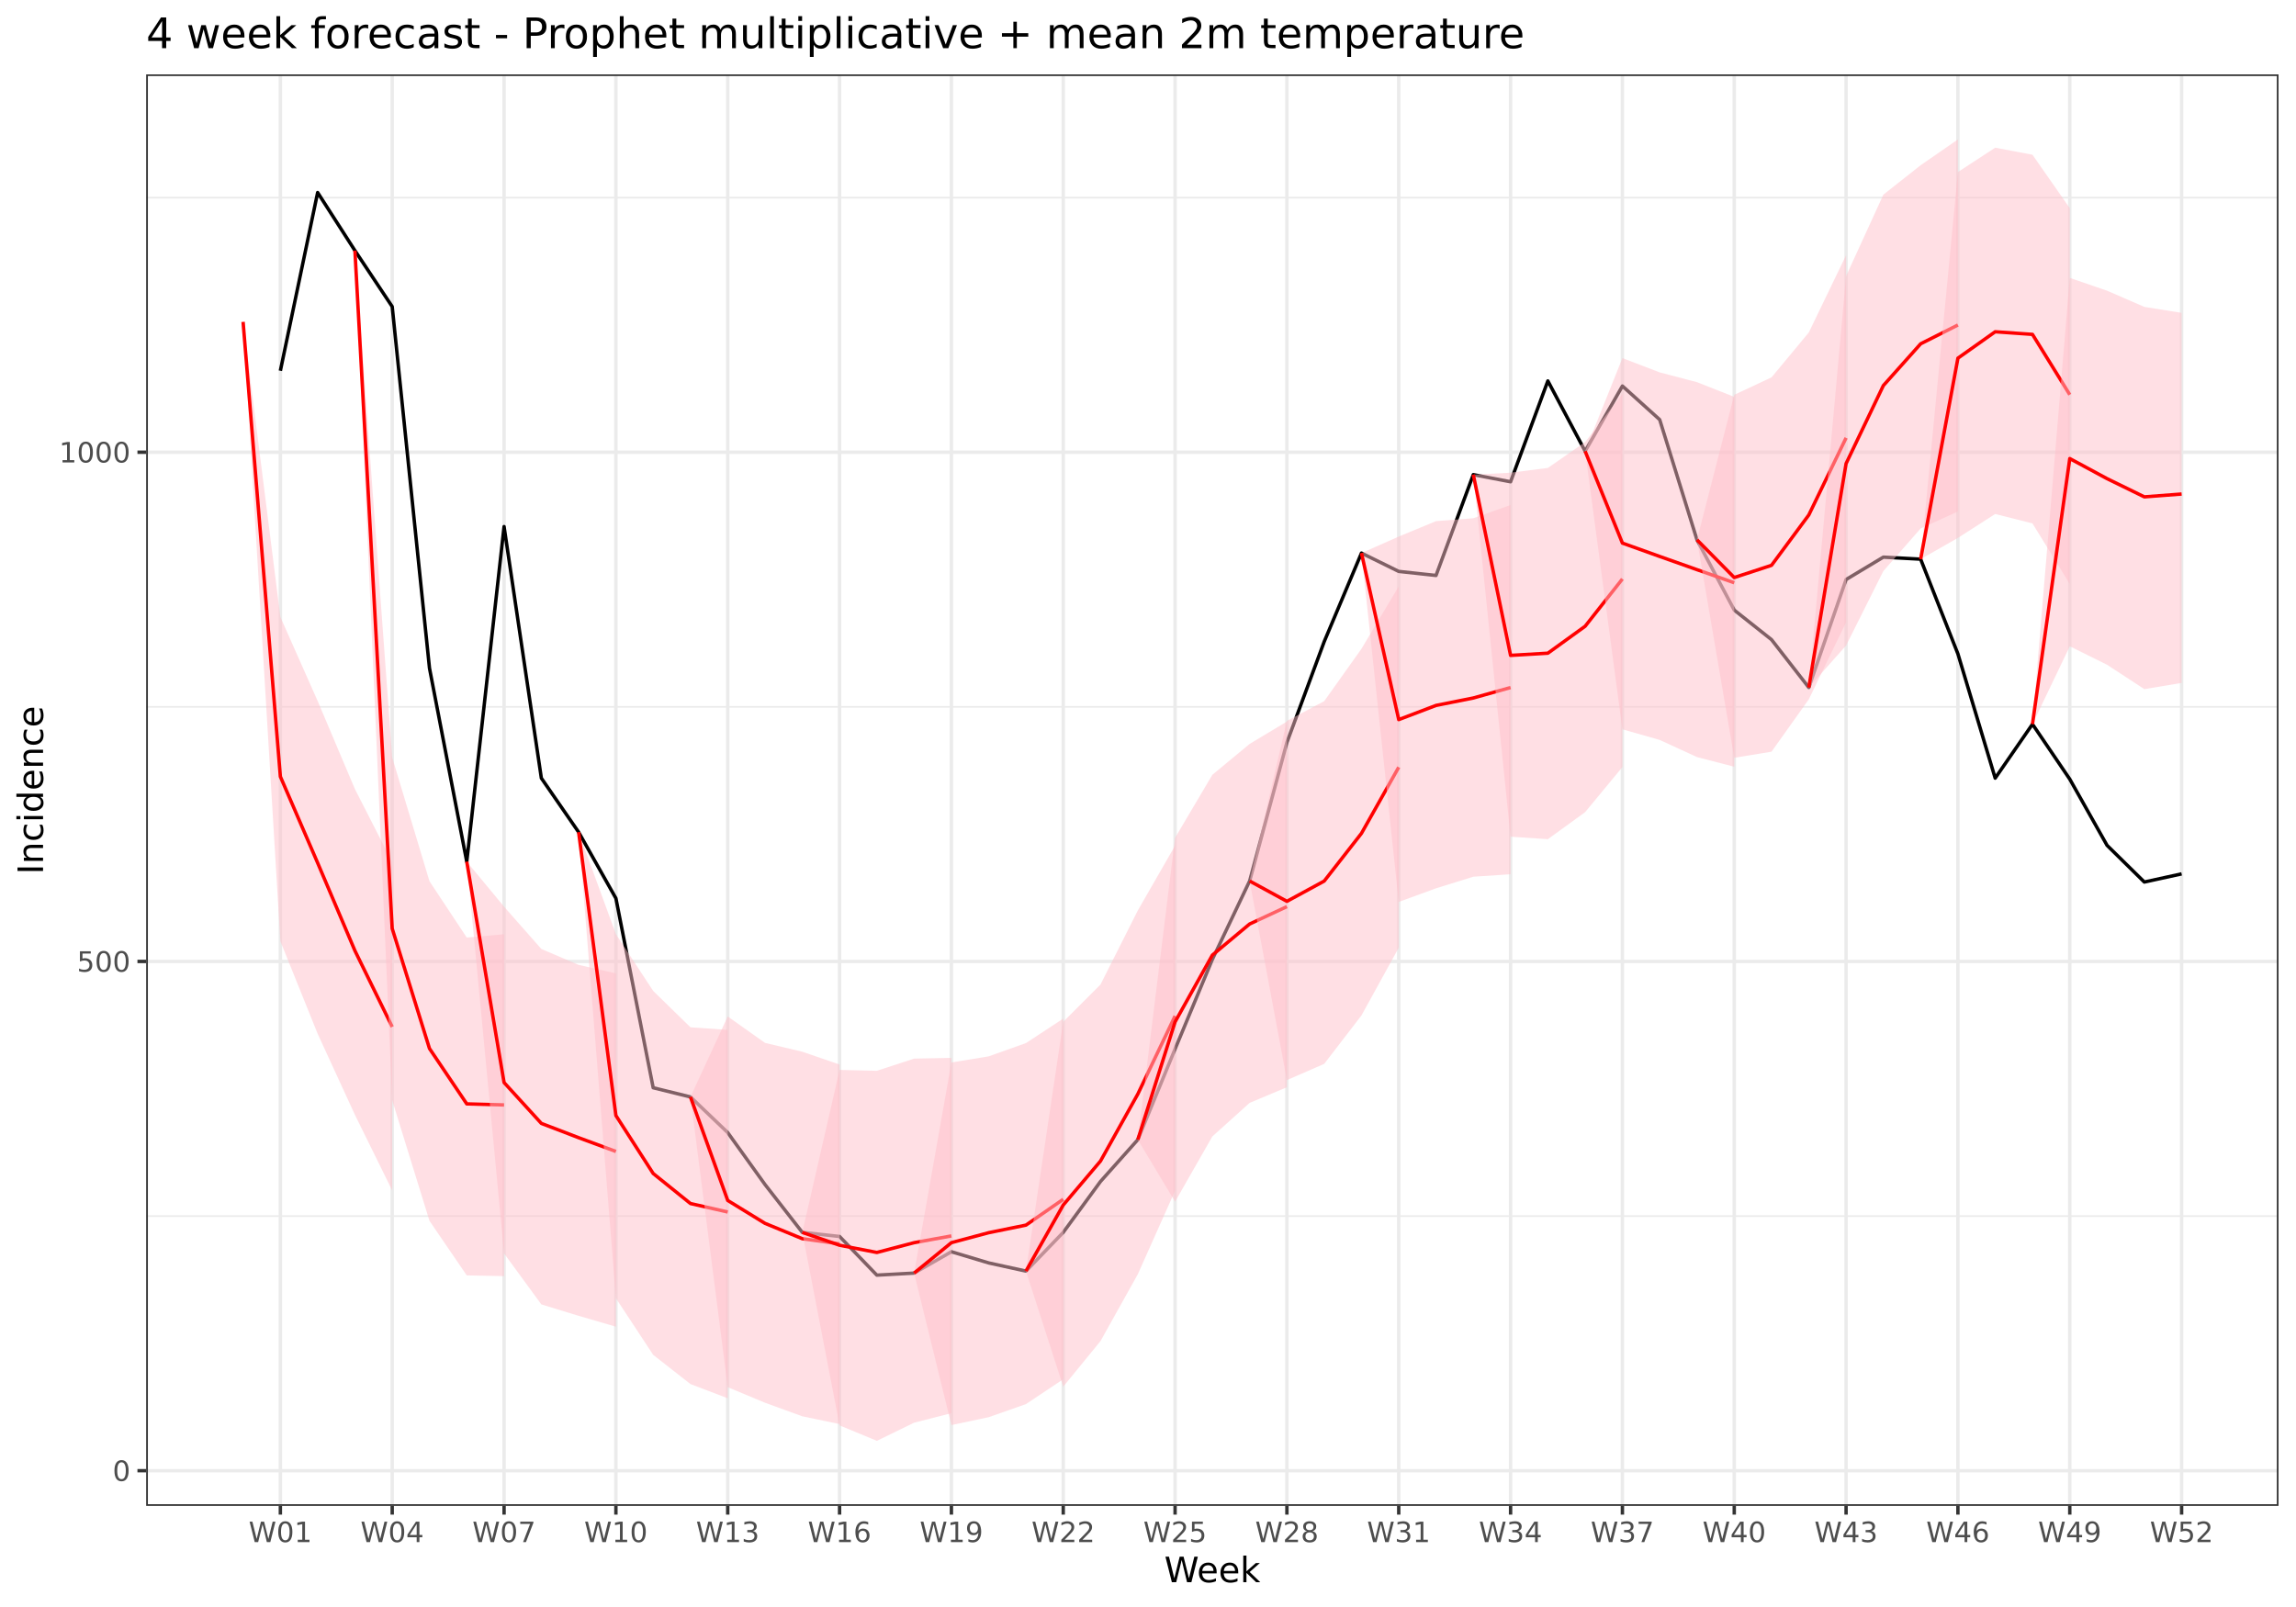
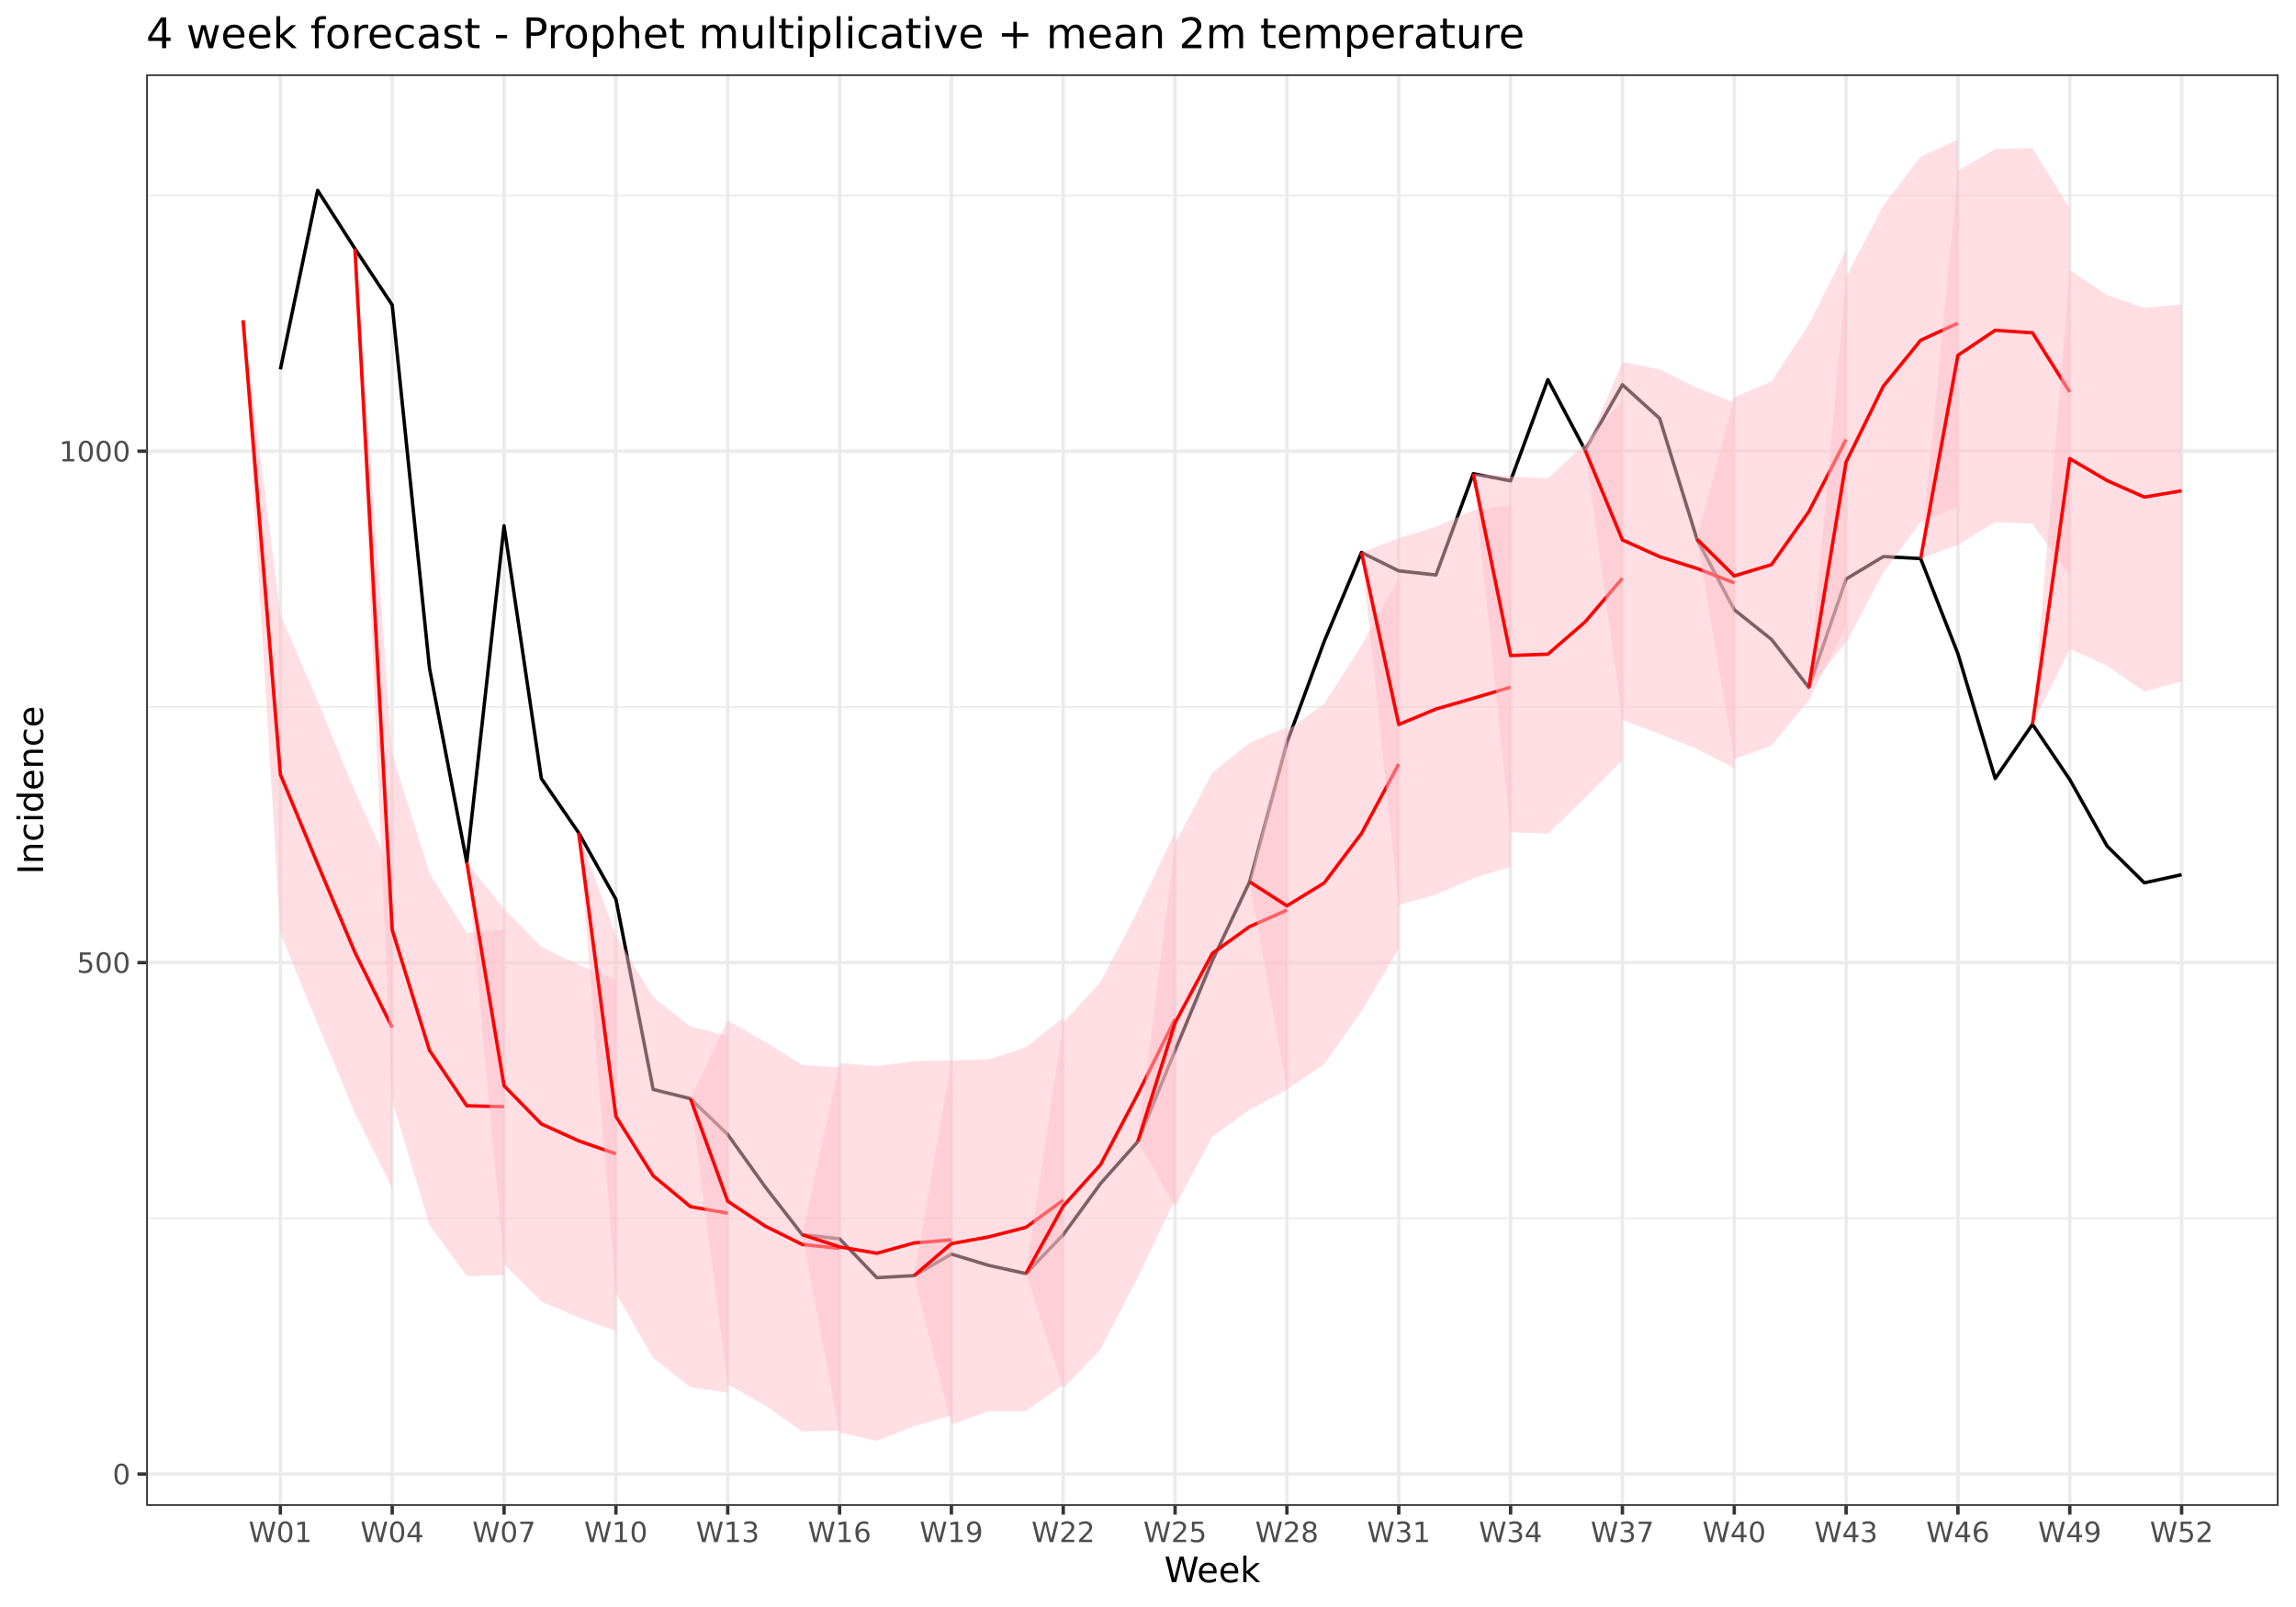
<svg xmlns="http://www.w3.org/2000/svg" class="svglite" width="720.00pt" height="504.00pt" viewBox="0 0 720.00 504.00">
  <defs>
    <style type="text/css">
    .svglite line, .svglite polyline, .svglite polygon, .svglite path, .svglite rect, .svglite circle {
      fill: none;
      stroke: #000000;
      stroke-linecap: round;
      stroke-linejoin: round;
      stroke-miterlimit: 10.00;
    }
    .svglite text {
      white-space: pre;
    }
  </style>
  </defs>
  <rect width="100%" height="100%" style="stroke: none; fill: #FFFFFF;" />
  <defs>
    <clipPath id="cpMC4wMHw3MjAuMDB8MC4wMHw1MDQuMDA=">
      <rect x="0.00" y="0.00" width="720.00" height="504.00" />
    </clipPath>
  </defs>
  <g clip-path="url(#cpMC4wMHw3MjAuMDB8MC4wMHw1MDQuMDA=)">
    <rect x="0.00" y="-0" width="720.00" height="504.00" style="stroke-width: 1.07; stroke: #FFFFFF; fill: #FFFFFF;" />
  </g>
  <defs>
    <clipPath id="cpNDUuODR8NzE0LjUyfDIzLjMyfDQ3Mi4yOQ==">
      <rect x="45.84" y="23.32" width="668.68" height="448.97" />
    </clipPath>
  </defs>
  <g clip-path="url(#cpNDUuODR8NzE0LjUyfDIzLjMyfDQ3Mi4yOQ==)">
    <rect x="45.84" y="23.32" width="668.68" height="448.97" style="stroke-width: 1.07; stroke: none; fill: #FFFFFF;" />
-     <polyline points="45.84,381.40 714.52,381.40 " style="stroke-width: 0.53; stroke: #EBEBEB; stroke-linecap: butt;" />
-     <polyline points="45.84,221.69 714.52,221.69 " style="stroke-width: 0.53; stroke: #EBEBEB; stroke-linecap: butt;" />
-     <polyline points="45.84,61.98 714.52,61.98 " style="stroke-width: 0.53; stroke: #EBEBEB; stroke-linecap: butt;" />
-     <polyline points="45.84,461.25 714.52,461.25 " style="stroke-width: 1.07; stroke: #EBEBEB; stroke-linecap: butt;" />
-     <polyline points="45.84,301.54 714.52,301.54 " style="stroke-width: 1.07; stroke: #EBEBEB; stroke-linecap: butt;" />
-     <polyline points="45.84,141.83 714.52,141.83 " style="stroke-width: 1.07; stroke: #EBEBEB; stroke-linecap: butt;" />
+     <polyline points="45.84,382.11 714.52,382.11 " style="stroke-width: 0.53; stroke: #EBEBEB; stroke-linecap: butt;" />
+     <polyline points="45.84,221.71 714.52,221.71 " style="stroke-width: 0.53; stroke: #EBEBEB; stroke-linecap: butt;" />
+     <polyline points="45.84,61.31 714.52,61.31 " style="stroke-width: 0.53; stroke: #EBEBEB; stroke-linecap: butt;" />
+     <polyline points="45.84,462.30 714.52,462.30 " style="stroke-width: 1.07; stroke: #EBEBEB; stroke-linecap: butt;" />
+     <polyline points="45.84,301.91 714.52,301.91 " style="stroke-width: 1.07; stroke: #EBEBEB; stroke-linecap: butt;" />
+     <polyline points="45.84,141.51 714.52,141.51 " style="stroke-width: 1.07; stroke: #EBEBEB; stroke-linecap: butt;" />
    <polyline points="87.92,472.29 87.92,23.32 " style="stroke-width: 1.07; stroke: #EBEBEB; stroke-linecap: butt;" />
    <polyline points="122.99,472.29 122.99,23.32 " style="stroke-width: 1.07; stroke: #EBEBEB; stroke-linecap: butt;" />
    <polyline points="158.07,472.29 158.07,23.32 " style="stroke-width: 1.07; stroke: #EBEBEB; stroke-linecap: butt;" />
    <polyline points="193.14,472.29 193.14,23.32 " style="stroke-width: 1.07; stroke: #EBEBEB; stroke-linecap: butt;" />
    <polyline points="228.21,472.29 228.21,23.32 " style="stroke-width: 1.07; stroke: #EBEBEB; stroke-linecap: butt;" />
    <polyline points="263.28,472.29 263.28,23.32 " style="stroke-width: 1.07; stroke: #EBEBEB; stroke-linecap: butt;" />
    <polyline points="298.35,472.29 298.35,23.32 " style="stroke-width: 1.07; stroke: #EBEBEB; stroke-linecap: butt;" />
    <polyline points="333.42,472.29 333.42,23.32 " style="stroke-width: 1.07; stroke: #EBEBEB; stroke-linecap: butt;" />
    <polyline points="368.49,472.29 368.49,23.32 " style="stroke-width: 1.07; stroke: #EBEBEB; stroke-linecap: butt;" />
    <polyline points="403.56,472.29 403.56,23.32 " style="stroke-width: 1.07; stroke: #EBEBEB; stroke-linecap: butt;" />
    <polyline points="438.63,472.29 438.63,23.32 " style="stroke-width: 1.07; stroke: #EBEBEB; stroke-linecap: butt;" />
    <polyline points="473.70,472.29 473.70,23.32 " style="stroke-width: 1.07; stroke: #EBEBEB; stroke-linecap: butt;" />
    <polyline points="508.77,472.29 508.77,23.32 " style="stroke-width: 1.07; stroke: #EBEBEB; stroke-linecap: butt;" />
    <polyline points="543.84,472.29 543.84,23.32 " style="stroke-width: 1.07; stroke: #EBEBEB; stroke-linecap: butt;" />
    <polyline points="578.91,472.29 578.91,23.32 " style="stroke-width: 1.07; stroke: #EBEBEB; stroke-linecap: butt;" />
    <polyline points="613.98,472.29 613.98,23.32 " style="stroke-width: 1.07; stroke: #EBEBEB; stroke-linecap: butt;" />
    <polyline points="649.06,472.29 649.06,23.32 " style="stroke-width: 1.07; stroke: #EBEBEB; stroke-linecap: butt;" />
    <polyline points="684.13,472.29 684.13,23.32 " style="stroke-width: 1.07; stroke: #EBEBEB; stroke-linecap: butt;" />
-     <polyline points="87.92,116.28 99.61,60.38 111.30,78.59 122.99,96.16 134.68,209.55 146.37,270.24 158.07,165.15 169.76,244.05 181.45,260.98 193.14,281.74 204.83,341.15 216.52,344.03 228.21,355.21 239.90,371.50 251.59,386.51 263.28,387.79 274.97,399.92 286.66,399.28 298.35,392.58 310.04,396.09 321.73,398.65 333.42,386.51 345.11,370.54 356.80,357.44 368.49,329.01 380.18,300.90 391.87,276.31 403.56,232.87 415.25,201.25 426.94,173.46 438.63,179.21 450.32,180.48 462.01,148.86 473.70,151.10 485.39,119.47 497.08,141.51 508.77,121.07 520.46,131.61 532.15,169.30 543.84,191.34 555.53,200.61 567.22,215.62 578.91,181.76 590.60,174.73 602.29,175.37 613.98,205.08 625.67,244.05 637.36,227.12 649.06,244.37 660.75,265.13 672.44,276.63 684.13,274.07 " style="stroke-width: 1.07; stroke-linecap: butt;" />
-     <polygon points="76.23,100.95 87.92,193.50 99.61,219.85 111.30,247.48 122.99,270.38 122.99,373.36 111.30,349.64 99.61,324.21 87.92,295.18 76.23,100.95 " style="stroke-width: 0.00; stroke: none; stroke-linecap: butt; fill: #FFC0CB; fill-opacity: 0.50;" />
-     <polyline points="76.23,100.95 87.92,193.50 99.61,219.85 111.30,247.48 122.99,270.38 " style="stroke-width: 1.07; stroke: none; stroke-linecap: butt;" />
-     <polyline points="122.99,373.36 111.30,349.64 99.61,324.21 87.92,295.18 76.23,100.95 " style="stroke-width: 1.07; stroke: none; stroke-linecap: butt;" />
-     <polyline points="76.23,100.95 87.92,243.56 99.61,270.63 111.30,298.17 122.99,322.05 " style="stroke-width: 1.07; stroke: #FF0000; stroke-linecap: butt;" />
-     <polygon points="111.30,78.59 122.99,237.55 134.68,276.38 146.37,294.04 158.07,293.00 158.07,400.23 146.37,400.00 134.68,382.89 122.99,345.08 111.30,78.59 " style="stroke-width: 0.00; stroke: none; stroke-linecap: butt; fill: #FFC0CB; fill-opacity: 0.50;" />
-     <polyline points="111.30,78.59 122.99,237.55 134.68,276.38 146.37,294.04 158.07,293.00 " style="stroke-width: 1.07; stroke: none; stroke-linecap: butt;" />
-     <polyline points="158.07,400.23 146.37,400.00 134.68,382.89 122.99,345.08 111.30,78.59 " style="stroke-width: 1.07; stroke: none; stroke-linecap: butt;" />
-     <polyline points="111.30,78.59 122.99,291.22 134.68,328.85 146.37,346.21 158.07,346.54 " style="stroke-width: 1.07; stroke: #FF0000; stroke-linecap: butt;" />
-     <polygon points="146.37,270.24 158.07,284.36 169.76,297.63 181.45,302.61 193.14,305.28 193.14,416.09 181.45,412.68 169.76,409.10 158.07,393.12 146.37,270.24 " style="stroke-width: 0.00; stroke: none; stroke-linecap: butt; fill: #FFC0CB; fill-opacity: 0.50;" />
-     <polyline points="146.37,270.24 158.07,284.36 169.76,297.63 181.45,302.61 193.14,305.28 " style="stroke-width: 1.07; stroke: none; stroke-linecap: butt;" />
-     <polyline points="193.14,416.09 181.45,412.68 169.76,409.10 158.07,393.12 146.37,270.24 " style="stroke-width: 1.07; stroke: none; stroke-linecap: butt;" />
-     <polyline points="146.37,270.24 158.07,339.52 169.76,352.33 181.45,356.81 193.14,361.13 " style="stroke-width: 1.07; stroke: #FF0000; stroke-linecap: butt;" />
-     <polygon points="181.45,260.98 193.14,292.97 204.83,310.78 216.52,322.19 228.21,323.00 228.21,438.54 216.52,434.08 204.83,424.92 193.14,407.16 181.45,260.98 " style="stroke-width: 0.00; stroke: none; stroke-linecap: butt; fill: #FFC0CB; fill-opacity: 0.50;" />
-     <polyline points="181.45,260.98 193.14,292.97 204.83,310.78 216.52,322.19 228.21,323.00 " style="stroke-width: 1.07; stroke: none; stroke-linecap: butt;" />
-     <polyline points="228.21,438.54 216.52,434.08 204.83,424.92 193.14,407.16 181.45,260.98 " style="stroke-width: 1.07; stroke: none; stroke-linecap: butt;" />
-     <polyline points="181.45,260.98 193.14,349.86 204.83,368.04 216.52,377.46 228.21,380.12 " style="stroke-width: 1.07; stroke: #FF0000; stroke-linecap: butt;" />
-     <polygon points="216.52,344.03 228.21,318.79 239.90,327.08 251.59,329.85 263.28,333.87 263.28,446.63 251.59,444.19 239.90,439.94 228.21,435.06 216.52,344.03 " style="stroke-width: 0.00; stroke: none; stroke-linecap: butt; fill: #FFC0CB; fill-opacity: 0.50;" />
-     <polyline points="216.52,344.03 228.21,318.79 239.90,327.08 251.59,329.85 263.28,333.87 " style="stroke-width: 1.07; stroke: none; stroke-linecap: butt;" />
-     <polyline points="263.28,446.63 251.59,444.19 239.90,439.94 228.21,435.06 216.52,344.03 " style="stroke-width: 1.07; stroke: none; stroke-linecap: butt;" />
-     <polyline points="216.52,344.03 228.21,376.50 239.90,383.68 251.59,388.49 263.28,390.12 " style="stroke-width: 1.07; stroke: #FF0000; stroke-linecap: butt;" />
-     <polygon points="251.59,386.51 263.28,335.56 274.97,335.83 286.66,332.01 298.35,331.78 298.35,443.21 286.66,446.19 274.97,451.89 263.28,447.04 251.59,386.51 " style="stroke-width: 0.00; stroke: none; stroke-linecap: butt; fill: #FFC0CB; fill-opacity: 0.50;" />
-     <polyline points="251.59,386.51 263.28,335.56 274.97,335.83 286.66,332.01 298.35,331.78 " style="stroke-width: 1.07; stroke: none; stroke-linecap: butt;" />
-     <polyline points="298.35,443.21 286.66,446.19 274.97,451.89 263.28,447.04 251.59,386.51 " style="stroke-width: 1.07; stroke: none; stroke-linecap: butt;" />
-     <polyline points="251.59,386.51 263.28,390.54 274.97,392.81 286.66,389.74 298.35,387.62 " style="stroke-width: 1.07; stroke: #FF0000; stroke-linecap: butt;" />
-     <polygon points="286.66,399.28 298.35,333.22 310.04,331.30 321.73,327.14 333.42,319.46 333.42,432.56 321.73,440.36 310.04,444.47 298.35,446.94 286.66,399.28 " style="stroke-width: 0.00; stroke: none; stroke-linecap: butt; fill: #FFC0CB; fill-opacity: 0.50;" />
-     <polyline points="286.66,399.28 298.35,333.22 310.04,331.30 321.73,327.14 333.42,319.46 " style="stroke-width: 1.07; stroke: none; stroke-linecap: butt;" />
-     <polyline points="333.42,432.56 321.73,440.36 310.04,444.47 298.35,446.94 286.66,399.28 " style="stroke-width: 1.07; stroke: none; stroke-linecap: butt;" />
-     <polyline points="286.66,399.28 298.35,389.73 310.04,386.61 321.73,384.23 333.42,376.13 " style="stroke-width: 1.07; stroke: #FF0000; stroke-linecap: butt;" />
-     <polygon points="321.73,398.65 333.42,320.46 345.11,308.77 356.80,285.56 368.49,265.22 368.49,373.46 356.80,399.64 345.11,420.59 333.42,434.90 321.73,398.65 " style="stroke-width: 0.00; stroke: none; stroke-linecap: butt; fill: #FFC0CB; fill-opacity: 0.50;" />
-     <polyline points="321.73,398.65 333.42,320.46 345.11,308.77 356.80,285.56 368.49,265.22 " style="stroke-width: 1.07; stroke: none; stroke-linecap: butt;" />
-     <polyline points="368.49,373.46 356.80,399.64 345.11,420.59 333.42,434.90 321.73,398.65 " style="stroke-width: 1.07; stroke: none; stroke-linecap: butt;" />
-     <polyline points="321.73,398.65 333.42,377.93 345.11,364.13 356.80,343.14 368.49,318.64 " style="stroke-width: 1.07; stroke: #FF0000; stroke-linecap: butt;" />
-     <polygon points="356.80,357.44 368.49,262.77 380.18,243.00 391.87,233.32 403.56,226.29 403.56,340.98 391.87,345.89 380.18,356.42 368.49,376.89 356.80,357.44 " style="stroke-width: 0.00; stroke: none; stroke-linecap: butt; fill: #FFC0CB; fill-opacity: 0.50;" />
-     <polyline points="356.80,357.44 368.49,262.77 380.18,243.00 391.87,233.32 403.56,226.29 " style="stroke-width: 1.07; stroke: none; stroke-linecap: butt;" />
-     <polyline points="403.56,340.98 391.87,345.89 380.18,356.42 368.49,376.89 356.80,357.44 " style="stroke-width: 1.07; stroke: none; stroke-linecap: butt;" />
-     <polyline points="356.80,357.44 368.49,320.49 380.18,299.55 391.87,289.79 403.56,284.34 " style="stroke-width: 1.07; stroke: #FF0000; stroke-linecap: butt;" />
-     <polygon points="391.87,276.31 403.56,226.10 415.25,219.91 426.94,203.48 438.63,183.89 438.63,297.23 426.94,318.47 415.25,333.66 403.56,338.75 391.87,276.31 " style="stroke-width: 0.00; stroke: none; stroke-linecap: butt; fill: #FFC0CB; fill-opacity: 0.50;" />
-     <polyline points="391.87,276.31 403.56,226.10 415.25,219.91 426.94,203.48 438.63,183.89 " style="stroke-width: 1.07; stroke: none; stroke-linecap: butt;" />
-     <polyline points="438.63,297.23 426.94,318.47 415.25,333.66 403.56,338.75 391.87,276.31 " style="stroke-width: 1.07; stroke: none; stroke-linecap: butt;" />
-     <polyline points="391.87,276.31 403.56,282.68 415.25,276.33 426.94,261.36 438.63,240.62 " style="stroke-width: 1.07; stroke: #FF0000; stroke-linecap: butt;" />
-     <polygon points="426.94,173.46 438.63,168.28 450.32,163.44 462.01,162.54 473.70,158.37 473.70,274.19 462.01,274.96 450.32,278.60 438.63,282.87 426.94,173.46 " style="stroke-width: 0.00; stroke: none; stroke-linecap: butt; fill: #FFC0CB; fill-opacity: 0.50;" />
-     <polyline points="426.94,173.46 438.63,168.28 450.32,163.44 462.01,162.54 473.70,158.37 " style="stroke-width: 1.07; stroke: none; stroke-linecap: butt;" />
-     <polyline points="473.70,274.19 462.01,274.96 450.32,278.60 438.63,282.87 426.94,173.46 " style="stroke-width: 1.07; stroke: none; stroke-linecap: butt;" />
-     <polyline points="426.94,173.46 438.63,225.69 450.32,221.24 462.01,218.91 473.70,215.63 " style="stroke-width: 1.07; stroke: #FF0000; stroke-linecap: butt;" />
-     <polygon points="462.01,148.86 473.70,148.25 485.39,146.76 497.08,138.65 508.77,123.55 508.77,240.57 497.08,254.71 485.39,263.19 473.70,262.41 462.01,148.86 " style="stroke-width: 0.00; stroke: none; stroke-linecap: butt; fill: #FFC0CB; fill-opacity: 0.50;" />
-     <polyline points="462.01,148.86 473.70,148.25 485.39,146.76 497.08,138.65 508.77,123.55 " style="stroke-width: 1.07; stroke: none; stroke-linecap: butt;" />
-     <polyline points="508.77,240.57 497.08,254.71 485.39,263.19 473.70,262.41 462.01,148.86 " style="stroke-width: 1.07; stroke: none; stroke-linecap: butt;" />
-     <polyline points="462.01,148.86 473.70,205.55 485.39,204.86 497.08,196.41 508.77,181.58 " style="stroke-width: 1.07; stroke: #FF0000; stroke-linecap: butt;" />
-     <polygon points="497.08,141.51 508.77,112.31 520.46,116.79 532.15,119.86 543.84,124.47 543.84,240.47 532.15,237.44 520.46,232.06 508.77,228.73 497.08,141.51 " style="stroke-width: 0.00; stroke: none; stroke-linecap: butt; fill: #FFC0CB; fill-opacity: 0.50;" />
-     <polyline points="497.08,141.51 508.77,112.31 520.46,116.79 532.15,119.86 543.84,124.47 " style="stroke-width: 1.07; stroke: none; stroke-linecap: butt;" />
-     <polyline points="543.84,240.47 532.15,237.44 520.46,232.06 508.77,228.73 497.08,141.51 " style="stroke-width: 1.07; stroke: none; stroke-linecap: butt;" />
-     <polyline points="497.08,141.51 508.77,170.33 520.46,174.52 532.15,178.66 543.84,182.77 " style="stroke-width: 1.07; stroke: #FF0000; stroke-linecap: butt;" />
-     <polygon points="532.15,169.30 543.84,123.83 555.53,118.35 567.22,104.28 578.91,80.04 578.91,195.19 567.22,219.33 555.53,235.75 543.84,237.66 532.15,169.30 " style="stroke-width: 0.00; stroke: none; stroke-linecap: butt; fill: #FFC0CB; fill-opacity: 0.50;" />
-     <polyline points="532.15,169.30 543.84,123.83 555.53,118.35 567.22,104.28 578.91,80.04 " style="stroke-width: 1.07; stroke: none; stroke-linecap: butt;" />
-     <polyline points="578.91,195.19 567.22,219.33 555.53,235.75 543.84,237.66 532.15,169.30 " style="stroke-width: 1.07; stroke: none; stroke-linecap: butt;" />
-     <polyline points="532.15,169.30 543.84,181.13 555.53,177.30 567.22,161.51 578.91,137.33 " style="stroke-width: 1.07; stroke: #FF0000; stroke-linecap: butt;" />
-     <polygon points="567.22,215.62 578.91,86.60 590.60,61.05 602.29,51.82 613.98,43.73 613.98,160.43 602.29,165.74 590.60,179.10 578.91,202.45 567.22,215.62 " style="stroke-width: 0.00; stroke: none; stroke-linecap: butt; fill: #FFC0CB; fill-opacity: 0.50;" />
-     <polyline points="567.22,215.62 578.91,86.60 590.60,61.05 602.29,51.82 613.98,43.73 " style="stroke-width: 1.07; stroke: none; stroke-linecap: butt;" />
-     <polyline points="613.98,160.43 602.29,165.74 590.60,179.10 578.91,202.45 567.22,215.62 " style="stroke-width: 1.07; stroke: none; stroke-linecap: butt;" />
-     <polyline points="567.22,215.62 578.91,145.39 590.60,120.92 602.29,107.83 613.98,101.93 " style="stroke-width: 1.07; stroke: #FF0000; stroke-linecap: butt;" />
-     <polygon points="602.29,175.37 613.98,53.96 625.67,46.32 637.36,48.53 649.06,65.29 649.06,183.16 637.36,164.16 625.67,161.20 613.98,168.70 602.29,175.37 " style="stroke-width: 0.00; stroke: none; stroke-linecap: butt; fill: #FFC0CB; fill-opacity: 0.50;" />
-     <polyline points="602.29,175.37 613.98,53.96 625.67,46.32 637.36,48.53 649.06,65.29 " style="stroke-width: 1.07; stroke: none; stroke-linecap: butt;" />
-     <polyline points="649.06,183.16 637.36,164.16 625.67,161.20 613.98,168.70 602.29,175.37 " style="stroke-width: 1.07; stroke: none; stroke-linecap: butt;" />
-     <polyline points="602.29,175.37 613.98,112.33 625.67,104.05 637.36,104.87 649.06,123.79 " style="stroke-width: 1.07; stroke: #FF0000; stroke-linecap: butt;" />
-     <polygon points="637.36,227.12 649.06,87.16 660.75,91.17 672.44,96.25 684.13,98.12 684.13,214.18 672.44,216.13 660.75,208.49 649.06,202.70 637.36,227.12 " style="stroke-width: 0.00; stroke: none; stroke-linecap: butt; fill: #FFC0CB; fill-opacity: 0.50;" />
-     <polyline points="637.36,227.12 649.06,87.16 660.75,91.17 672.44,96.25 684.13,98.12 " style="stroke-width: 1.07; stroke: none; stroke-linecap: butt;" />
-     <polyline points="684.13,214.18 672.44,216.13 660.75,208.49 649.06,202.70 637.36,227.12 " style="stroke-width: 1.07; stroke: none; stroke-linecap: butt;" />
-     <polyline points="637.36,227.12 649.06,143.82 660.75,150.12 672.44,155.83 684.13,154.94 " style="stroke-width: 1.07; stroke: #FF0000; stroke-linecap: butt;" />
+     <polyline points="87.92,115.85 99.61,59.71 111.30,77.99 122.99,95.64 134.68,209.52 146.37,270.47 158.07,164.93 169.76,244.16 181.45,261.17 193.14,282.02 204.83,341.69 216.52,344.57 228.21,355.80 239.90,372.16 251.59,387.24 263.28,388.52 274.97,400.71 286.66,400.07 298.35,393.33 310.04,396.86 321.73,399.43 333.42,387.24 345.11,371.20 356.80,358.05 368.49,329.50 380.18,301.27 391.87,276.56 403.56,232.94 415.25,201.18 426.94,173.27 438.63,179.04 450.32,180.33 462.01,148.57 473.70,150.81 485.39,119.06 497.08,141.19 508.77,120.66 520.46,131.25 532.15,169.10 543.84,191.23 555.53,200.54 567.22,215.61 578.91,181.61 590.60,174.55 602.29,175.19 613.98,205.03 625.67,244.16 637.36,227.16 649.06,244.49 660.75,265.34 672.44,276.89 684.13,274.32 " style="stroke-width: 1.07; stroke-linecap: butt;" />
+     <polygon points="76.23,100.45 87.92,192.67 99.61,219.97 111.30,248.23 122.99,274.04 122.99,372.69 111.30,349.18 99.61,321.08 87.92,292.84 76.23,100.45 " style="stroke-width: 0.00; stroke: none; stroke-linecap: butt; fill: #FFC0CB; fill-opacity: 0.50;" />
+     <polyline points="76.23,100.45 87.92,192.67 99.61,219.97 111.30,248.23 122.99,274.04 " style="stroke-width: 1.07; stroke: none; stroke-linecap: butt;" />
+     <polyline points="122.99,372.69 111.30,349.18 99.61,321.08 87.92,292.84 76.23,100.45 " style="stroke-width: 1.07; stroke: none; stroke-linecap: butt;" />
+     <polyline points="76.23,100.45 87.92,242.88 99.61,270.98 111.30,298.69 122.99,322.27 " style="stroke-width: 1.07; stroke: #FF0000; stroke-linecap: butt;" />
+     <polygon points="111.30,77.99 122.99,236.47 134.68,273.80 146.37,292.62 158.07,291.43 158.07,399.86 146.37,400.26 134.68,384.16 122.99,345.28 111.30,77.99 " style="stroke-width: 0.00; stroke: none; stroke-linecap: butt; fill: #FFC0CB; fill-opacity: 0.50;" />
+     <polyline points="111.30,77.99 122.99,236.47 134.68,273.80 146.37,292.62 158.07,291.43 " style="stroke-width: 1.07; stroke: none; stroke-linecap: butt;" />
+     <polyline points="158.07,399.86 146.37,400.26 134.68,384.16 122.99,345.28 111.30,77.99 " style="stroke-width: 1.07; stroke: none; stroke-linecap: butt;" />
+     <polyline points="111.30,77.99 122.99,291.64 134.68,329.41 146.37,346.81 158.07,347.09 " style="stroke-width: 1.07; stroke: #FF0000; stroke-linecap: butt;" />
+     <polygon points="146.37,270.47 158.07,285.04 169.76,296.99 181.45,302.65 193.14,307.36 193.14,417.48 181.45,413.21 169.76,408.19 158.07,396.49 146.37,270.47 " style="stroke-width: 0.00; stroke: none; stroke-linecap: butt; fill: #FFC0CB; fill-opacity: 0.50;" />
+     <polyline points="146.37,270.47 158.07,285.04 169.76,296.99 181.45,302.65 193.14,307.36 " style="stroke-width: 1.07; stroke: none; stroke-linecap: butt;" />
+     <polyline points="193.14,417.48 181.45,413.21 169.76,408.19 158.07,396.49 146.37,270.47 " style="stroke-width: 1.07; stroke: none; stroke-linecap: butt;" />
+     <polyline points="146.37,270.47 158.07,340.53 169.76,352.50 181.45,357.80 193.14,361.89 " style="stroke-width: 1.07; stroke: #FF0000; stroke-linecap: butt;" />
+     <polygon points="181.45,261.17 193.14,293.44 204.83,312.75 216.52,321.94 228.21,324.84 228.21,436.77 216.52,435.06 204.83,425.88 193.14,405.65 181.45,261.17 " style="stroke-width: 0.00; stroke: none; stroke-linecap: butt; fill: #FFC0CB; fill-opacity: 0.50;" />
+     <polyline points="181.45,261.17 193.14,293.44 204.83,312.75 216.52,321.94 228.21,324.84 " style="stroke-width: 1.07; stroke: none; stroke-linecap: butt;" />
+     <polyline points="228.21,436.77 216.52,435.06 204.83,425.88 193.14,405.65 181.45,261.17 " style="stroke-width: 1.07; stroke: none; stroke-linecap: butt;" />
+     <polyline points="181.45,261.17 193.14,350.13 204.83,368.76 216.52,378.44 228.21,380.50 " style="stroke-width: 1.07; stroke: #FF0000; stroke-linecap: butt;" />
+     <polygon points="216.52,344.57 228.21,320.09 239.90,326.70 251.59,334.02 263.28,334.74 263.28,448.70 251.59,448.94 239.90,440.80 228.21,434.16 216.52,344.57 " style="stroke-width: 0.00; stroke: none; stroke-linecap: butt; fill: #FFC0CB; fill-opacity: 0.50;" />
+     <polyline points="216.52,344.57 228.21,320.09 239.90,326.70 251.59,334.02 263.28,334.74 " style="stroke-width: 1.07; stroke: none; stroke-linecap: butt;" />
+     <polyline points="263.28,448.70 251.59,448.94 239.90,440.80 228.21,434.16 216.52,344.57 " style="stroke-width: 1.07; stroke: none; stroke-linecap: butt;" />
+     <polyline points="216.52,344.57 228.21,376.74 239.90,384.52 251.59,390.31 263.28,391.53 " style="stroke-width: 1.07; stroke: #FF0000; stroke-linecap: butt;" />
+     <polygon points="251.59,387.24 263.28,333.38 274.97,334.35 286.66,332.78 298.35,332.50 298.35,443.91 286.66,447.30 274.97,451.89 263.28,449.30 251.59,387.24 " style="stroke-width: 0.00; stroke: none; stroke-linecap: butt; fill: #FFC0CB; fill-opacity: 0.50;" />
+     <polyline points="251.59,387.24 263.28,333.38 274.97,334.35 286.66,332.78 298.35,332.50 " style="stroke-width: 1.07; stroke: none; stroke-linecap: butt;" />
+     <polyline points="298.35,443.91 286.66,447.30 274.97,451.89 263.28,449.30 251.59,387.24 " style="stroke-width: 1.07; stroke: none; stroke-linecap: butt;" />
+     <polyline points="251.59,387.24 263.28,391.06 274.97,393.06 286.66,389.82 298.35,388.85 " style="stroke-width: 1.07; stroke: #FF0000; stroke-linecap: butt;" />
+     <polygon points="286.66,400.07 298.35,332.62 310.04,332.21 321.73,328.46 333.42,319.11 333.42,434.26 321.73,442.64 310.04,442.62 298.35,446.80 286.66,400.07 " style="stroke-width: 0.00; stroke: none; stroke-linecap: butt; fill: #FFC0CB; fill-opacity: 0.50;" />
+     <polyline points="286.66,400.07 298.35,332.62 310.04,332.21 321.73,328.46 333.42,319.11 " style="stroke-width: 1.07; stroke: none; stroke-linecap: butt;" />
+     <polyline points="333.42,434.26 321.73,442.64 310.04,442.62 298.35,446.80 286.66,400.07 " style="stroke-width: 1.07; stroke: none; stroke-linecap: butt;" />
+     <polyline points="286.66,400.07 298.35,390.04 310.04,387.92 321.73,384.93 333.42,376.38 " style="stroke-width: 1.07; stroke: #FF0000; stroke-linecap: butt;" />
+     <polygon points="321.73,399.43 333.42,320.78 345.11,307.97 356.80,285.64 368.49,260.85 368.49,376.17 356.80,400.59 345.11,423.20 333.42,435.47 321.73,399.43 " style="stroke-width: 0.00; stroke: none; stroke-linecap: butt; fill: #FFC0CB; fill-opacity: 0.50;" />
+     <polyline points="321.73,399.43 333.42,320.78 345.11,307.97 356.80,285.64 368.49,260.85 " style="stroke-width: 1.07; stroke: none; stroke-linecap: butt;" />
+     <polyline points="368.49,376.17 356.80,400.59 345.11,423.20 333.42,435.47 321.73,399.43 " style="stroke-width: 1.07; stroke: none; stroke-linecap: butt;" />
+     <polyline points="321.73,399.43 333.42,378.25 345.11,365.28 356.80,343.11 368.49,319.60 " style="stroke-width: 1.07; stroke: #FF0000; stroke-linecap: butt;" />
+     <polygon points="356.80,358.05 368.49,264.46 380.18,242.34 391.87,232.92 403.56,228.08 403.56,341.77 391.87,348.00 380.18,356.44 368.49,378.34 356.80,358.05 " style="stroke-width: 0.00; stroke: none; stroke-linecap: butt; fill: #FFC0CB; fill-opacity: 0.50;" />
+     <polyline points="356.80,358.05 368.49,264.46 380.18,242.34 391.87,232.92 403.56,228.08 " style="stroke-width: 1.07; stroke: none; stroke-linecap: butt;" />
+     <polyline points="403.56,341.77 391.87,348.00 380.18,356.44 368.49,378.34 356.80,358.05 " style="stroke-width: 1.07; stroke: none; stroke-linecap: butt;" />
+     <polyline points="356.80,358.05 368.49,320.78 380.18,299.00 391.87,290.60 403.56,285.43 " style="stroke-width: 1.07; stroke: #FF0000; stroke-linecap: butt;" />
+     <polygon points="391.87,276.56 403.56,229.15 415.25,220.72 426.94,202.51 438.63,181.26 438.63,297.57 426.94,317.15 415.25,333.76 403.56,341.67 391.87,276.56 " style="stroke-width: 0.00; stroke: none; stroke-linecap: butt; fill: #FFC0CB; fill-opacity: 0.50;" />
+     <polyline points="391.87,276.56 403.56,229.15 415.25,220.72 426.94,202.51 438.63,181.26 " style="stroke-width: 1.07; stroke: none; stroke-linecap: butt;" />
+     <polyline points="438.63,297.57 426.94,317.15 415.25,333.76 403.56,341.67 391.87,276.56 " style="stroke-width: 1.07; stroke: none; stroke-linecap: butt;" />
+     <polyline points="391.87,276.56 403.56,284.09 415.25,276.91 426.94,261.41 438.63,239.61 " style="stroke-width: 1.07; stroke: #FF0000; stroke-linecap: butt;" />
+     <polygon points="426.94,173.27 438.63,168.76 450.32,165.20 462.01,160.04 473.70,158.29 473.70,271.89 462.01,275.43 450.32,280.60 438.63,283.90 426.94,173.27 " style="stroke-width: 0.00; stroke: none; stroke-linecap: butt; fill: #FFC0CB; fill-opacity: 0.50;" />
+     <polyline points="426.94,173.27 438.63,168.76 450.32,165.20 462.01,160.04 473.70,158.29 " style="stroke-width: 1.07; stroke: none; stroke-linecap: butt;" />
+     <polyline points="473.70,271.89 462.01,275.43 450.32,280.60 438.63,283.90 426.94,173.27 " style="stroke-width: 1.07; stroke: none; stroke-linecap: butt;" />
+     <polyline points="426.94,173.27 438.63,227.22 450.32,222.37 462.01,219.00 473.70,215.52 " style="stroke-width: 1.07; stroke: #FF0000; stroke-linecap: butt;" />
+     <polygon points="462.01,148.57 473.70,149.38 485.39,150.07 497.08,139.15 508.77,125.51 508.77,238.34 497.08,250.26 485.39,261.41 473.70,261.04 462.01,148.57 " style="stroke-width: 0.00; stroke: none; stroke-linecap: butt; fill: #FFC0CB; fill-opacity: 0.50;" />
+     <polyline points="462.01,148.57 473.70,149.38 485.39,150.07 497.08,139.15 508.77,125.51 " style="stroke-width: 1.07; stroke: none; stroke-linecap: butt;" />
+     <polyline points="508.77,238.34 497.08,250.26 485.39,261.41 473.70,261.04 462.01,148.57 " style="stroke-width: 1.07; stroke: none; stroke-linecap: butt;" />
+     <polyline points="462.01,148.57 473.70,205.59 485.39,205.17 497.08,195.04 508.77,181.34 " style="stroke-width: 1.07; stroke: #FF0000; stroke-linecap: butt;" />
+     <polygon points="497.08,141.19 508.77,113.56 520.46,115.83 532.15,121.61 543.84,126.27 543.84,240.90 532.15,234.91 520.46,230.21 508.77,225.78 497.08,141.19 " style="stroke-width: 0.00; stroke: none; stroke-linecap: butt; fill: #FFC0CB; fill-opacity: 0.50;" />
+     <polyline points="497.08,141.19 508.77,113.56 520.46,115.83 532.15,121.61 543.84,126.27 " style="stroke-width: 1.07; stroke: none; stroke-linecap: butt;" />
+     <polyline points="543.84,240.90 532.15,234.91 520.46,230.21 508.77,225.78 497.08,141.19 " style="stroke-width: 1.07; stroke: none; stroke-linecap: butt;" />
+     <polyline points="497.08,141.19 508.77,169.34 520.46,174.60 532.15,178.29 543.84,182.82 " style="stroke-width: 1.07; stroke: #FF0000; stroke-linecap: butt;" />
+     <polygon points="532.15,169.10 543.84,124.68 555.53,119.58 567.22,101.69 578.91,78.50 578.91,196.58 567.22,219.62 555.53,233.82 543.84,238.11 532.15,169.10 " style="stroke-width: 0.00; stroke: none; stroke-linecap: butt; fill: #FFC0CB; fill-opacity: 0.50;" />
+     <polyline points="532.15,169.10 543.84,124.68 555.53,119.58 567.22,101.69 578.91,78.50 " style="stroke-width: 1.07; stroke: none; stroke-linecap: butt;" />
+     <polyline points="578.91,196.58 567.22,219.62 555.53,233.82 543.84,238.11 532.15,169.10 " style="stroke-width: 1.07; stroke: none; stroke-linecap: butt;" />
+     <polyline points="532.15,169.10 543.84,180.63 555.53,177.08 567.22,160.48 578.91,137.82 " style="stroke-width: 1.07; stroke: #FF0000; stroke-linecap: butt;" />
+     <polygon points="567.22,215.61 578.91,86.92 590.60,64.41 602.29,49.13 613.98,43.73 613.98,158.95 602.29,163.76 590.60,179.55 578.91,201.50 567.22,215.61 " style="stroke-width: 0.00; stroke: none; stroke-linecap: butt; fill: #FFC0CB; fill-opacity: 0.50;" />
+     <polyline points="567.22,215.61 578.91,86.92 590.60,64.41 602.29,49.13 613.98,43.73 " style="stroke-width: 1.07; stroke: none; stroke-linecap: butt;" />
+     <polyline points="613.98,158.95 602.29,163.76 590.60,179.55 578.91,201.50 567.22,215.61 " style="stroke-width: 1.07; stroke: none; stroke-linecap: butt;" />
+     <polyline points="567.22,215.61 578.91,144.91 590.60,121.11 602.29,106.72 613.98,101.35 " style="stroke-width: 1.07; stroke: #FF0000; stroke-linecap: butt;" />
+     <polygon points="602.29,175.19 613.98,53.55 625.67,46.71 637.36,46.45 649.06,65.29 649.06,180.63 637.36,164.30 625.67,163.74 613.98,170.88 602.29,175.19 " style="stroke-width: 0.00; stroke: none; stroke-linecap: butt; fill: #FFC0CB; fill-opacity: 0.50;" />
+     <polyline points="602.29,175.19 613.98,53.55 625.67,46.71 637.36,46.45 649.06,65.29 " style="stroke-width: 1.07; stroke: none; stroke-linecap: butt;" />
+     <polyline points="649.06,180.63 637.36,164.30 625.67,163.74 613.98,170.88 602.29,175.19 " style="stroke-width: 1.07; stroke: none; stroke-linecap: butt;" />
+     <polyline points="602.29,175.19 613.98,111.43 625.67,103.59 637.36,104.38 649.06,122.97 " style="stroke-width: 1.07; stroke: #FF0000; stroke-linecap: butt;" />
+     <polygon points="637.36,227.16 649.06,84.66 660.75,92.52 672.44,96.53 684.13,95.46 684.13,213.69 672.44,216.91 660.75,208.81 649.06,203.53 637.36,227.16 " style="stroke-width: 0.00; stroke: none; stroke-linecap: butt; fill: #FFC0CB; fill-opacity: 0.50;" />
+     <polyline points="637.36,227.16 649.06,84.66 660.75,92.52 672.44,96.53 684.13,95.46 " style="stroke-width: 1.07; stroke: none; stroke-linecap: butt;" />
+     <polyline points="684.13,213.69 672.44,216.91 660.75,208.81 649.06,203.53 637.36,227.16 " style="stroke-width: 1.07; stroke: none; stroke-linecap: butt;" />
+     <polyline points="637.36,227.16 649.06,143.84 660.75,150.72 672.44,155.90 684.13,153.92 " style="stroke-width: 1.07; stroke: #FF0000; stroke-linecap: butt;" />
    <rect x="45.84" y="23.32" width="668.68" height="448.97" style="stroke-width: 1.07; stroke: #333333;" />
  </g>
  <g clip-path="url(#cpMC4wMHw3MjAuMDB8MC4wMHw1MDQuMDA=)">
-     <text x="40.91" y="464.46" text-anchor="end" style="font-size: 8.80px;fill: #4D4D4D; font-family: &quot;DejaVu Sans&quot;;" textLength="5.59px" lengthAdjust="spacingAndGlyphs">0</text>
-     <text x="40.91" y="304.75" text-anchor="end" style="font-size: 8.80px;fill: #4D4D4D; font-family: &quot;DejaVu Sans&quot;;" textLength="16.78px" lengthAdjust="spacingAndGlyphs">500</text>
-     <text x="40.91" y="145.04" text-anchor="end" style="font-size: 8.80px;fill: #4D4D4D; font-family: &quot;DejaVu Sans&quot;;" textLength="22.38px" lengthAdjust="spacingAndGlyphs">1000</text>
-     <polyline points="43.10,461.25 45.84,461.25 " style="stroke-width: 1.07; stroke: #333333; stroke-linecap: butt;" />
-     <polyline points="43.10,301.54 45.84,301.54 " style="stroke-width: 1.07; stroke: #333333; stroke-linecap: butt;" />
-     <polyline points="43.10,141.83 45.84,141.83 " style="stroke-width: 1.07; stroke: #333333; stroke-linecap: butt;" />
+     <text x="40.91" y="465.51" text-anchor="end" style="font-size: 8.80px;fill: #4D4D4D; font-family: &quot;DejaVu Sans&quot;;" textLength="5.59px" lengthAdjust="spacingAndGlyphs">0</text>
+     <text x="40.91" y="305.11" text-anchor="end" style="font-size: 8.80px;fill: #4D4D4D; font-family: &quot;DejaVu Sans&quot;;" textLength="16.78px" lengthAdjust="spacingAndGlyphs">500</text>
+     <text x="40.91" y="144.72" text-anchor="end" style="font-size: 8.80px;fill: #4D4D4D; font-family: &quot;DejaVu Sans&quot;;" textLength="22.38px" lengthAdjust="spacingAndGlyphs">1000</text>
+     <polyline points="43.10,462.30 45.84,462.30 " style="stroke-width: 1.07; stroke: #333333; stroke-linecap: butt;" />
+     <polyline points="43.10,301.91 45.84,301.91 " style="stroke-width: 1.07; stroke: #333333; stroke-linecap: butt;" />
+     <polyline points="43.10,141.51 45.84,141.51 " style="stroke-width: 1.07; stroke: #333333; stroke-linecap: butt;" />
    <polyline points="87.92,475.03 87.92,472.29 " style="stroke-width: 1.07; stroke: #333333; stroke-linecap: butt;" />
    <polyline points="122.99,475.03 122.99,472.29 " style="stroke-width: 1.07; stroke: #333333; stroke-linecap: butt;" />
    <polyline points="158.07,475.03 158.07,472.29 " style="stroke-width: 1.07; stroke: #333333; stroke-linecap: butt;" />
    <polyline points="193.14,475.03 193.14,472.29 " style="stroke-width: 1.07; stroke: #333333; stroke-linecap: butt;" />
    <polyline points="228.21,475.03 228.21,472.29 " style="stroke-width: 1.07; stroke: #333333; stroke-linecap: butt;" />
    <polyline points="263.28,475.03 263.28,472.29 " style="stroke-width: 1.07; stroke: #333333; stroke-linecap: butt;" />
    <polyline points="298.35,475.03 298.35,472.29 " style="stroke-width: 1.07; stroke: #333333; stroke-linecap: butt;" />
    <polyline points="333.42,475.03 333.42,472.29 " style="stroke-width: 1.07; stroke: #333333; stroke-linecap: butt;" />
    <polyline points="368.49,475.03 368.49,472.29 " style="stroke-width: 1.07; stroke: #333333; stroke-linecap: butt;" />
    <polyline points="403.56,475.03 403.56,472.29 " style="stroke-width: 1.07; stroke: #333333; stroke-linecap: butt;" />
    <polyline points="438.63,475.03 438.63,472.29 " style="stroke-width: 1.07; stroke: #333333; stroke-linecap: butt;" />
    <polyline points="473.70,475.03 473.70,472.29 " style="stroke-width: 1.07; stroke: #333333; stroke-linecap: butt;" />
    <polyline points="508.77,475.03 508.77,472.29 " style="stroke-width: 1.07; stroke: #333333; stroke-linecap: butt;" />
    <polyline points="543.84,475.03 543.84,472.29 " style="stroke-width: 1.07; stroke: #333333; stroke-linecap: butt;" />
    <polyline points="578.91,475.03 578.91,472.29 " style="stroke-width: 1.07; stroke: #333333; stroke-linecap: butt;" />
    <polyline points="613.98,475.03 613.98,472.29 " style="stroke-width: 1.07; stroke: #333333; stroke-linecap: butt;" />
    <polyline points="649.06,475.03 649.06,472.29 " style="stroke-width: 1.07; stroke: #333333; stroke-linecap: butt;" />
    <polyline points="684.13,475.03 684.13,472.29 " style="stroke-width: 1.07; stroke: #333333; stroke-linecap: butt;" />
    <text x="87.92" y="483.64" text-anchor="middle" style="font-size: 8.80px;fill: #4D4D4D; font-family: &quot;DejaVu Sans&quot;;" textLength="19.89px" lengthAdjust="spacingAndGlyphs">W01</text>
    <text x="122.99" y="483.64" text-anchor="middle" style="font-size: 8.80px;fill: #4D4D4D; font-family: &quot;DejaVu Sans&quot;;" textLength="19.89px" lengthAdjust="spacingAndGlyphs">W04</text>
    <text x="158.07" y="483.64" text-anchor="middle" style="font-size: 8.80px;fill: #4D4D4D; font-family: &quot;DejaVu Sans&quot;;" textLength="19.89px" lengthAdjust="spacingAndGlyphs">W07</text>
    <text x="193.14" y="483.64" text-anchor="middle" style="font-size: 8.80px;fill: #4D4D4D; font-family: &quot;DejaVu Sans&quot;;" textLength="19.89px" lengthAdjust="spacingAndGlyphs">W10</text>
    <text x="228.21" y="483.64" text-anchor="middle" style="font-size: 8.80px;fill: #4D4D4D; font-family: &quot;DejaVu Sans&quot;;" textLength="19.89px" lengthAdjust="spacingAndGlyphs">W13</text>
    <text x="263.28" y="483.64" text-anchor="middle" style="font-size: 8.80px;fill: #4D4D4D; font-family: &quot;DejaVu Sans&quot;;" textLength="19.89px" lengthAdjust="spacingAndGlyphs">W16</text>
    <text x="298.35" y="483.64" text-anchor="middle" style="font-size: 8.80px;fill: #4D4D4D; font-family: &quot;DejaVu Sans&quot;;" textLength="19.89px" lengthAdjust="spacingAndGlyphs">W19</text>
    <text x="333.42" y="483.64" text-anchor="middle" style="font-size: 8.80px;fill: #4D4D4D; font-family: &quot;DejaVu Sans&quot;;" textLength="19.89px" lengthAdjust="spacingAndGlyphs">W22</text>
    <text x="368.49" y="483.64" text-anchor="middle" style="font-size: 8.80px;fill: #4D4D4D; font-family: &quot;DejaVu Sans&quot;;" textLength="19.89px" lengthAdjust="spacingAndGlyphs">W25</text>
    <text x="403.56" y="483.64" text-anchor="middle" style="font-size: 8.80px;fill: #4D4D4D; font-family: &quot;DejaVu Sans&quot;;" textLength="19.89px" lengthAdjust="spacingAndGlyphs">W28</text>
    <text x="438.63" y="483.64" text-anchor="middle" style="font-size: 8.80px;fill: #4D4D4D; font-family: &quot;DejaVu Sans&quot;;" textLength="19.89px" lengthAdjust="spacingAndGlyphs">W31</text>
    <text x="473.70" y="483.64" text-anchor="middle" style="font-size: 8.80px;fill: #4D4D4D; font-family: &quot;DejaVu Sans&quot;;" textLength="19.89px" lengthAdjust="spacingAndGlyphs">W34</text>
    <text x="508.77" y="483.64" text-anchor="middle" style="font-size: 8.80px;fill: #4D4D4D; font-family: &quot;DejaVu Sans&quot;;" textLength="19.89px" lengthAdjust="spacingAndGlyphs">W37</text>
    <text x="543.84" y="483.64" text-anchor="middle" style="font-size: 8.80px;fill: #4D4D4D; font-family: &quot;DejaVu Sans&quot;;" textLength="19.89px" lengthAdjust="spacingAndGlyphs">W40</text>
    <text x="578.91" y="483.64" text-anchor="middle" style="font-size: 8.80px;fill: #4D4D4D; font-family: &quot;DejaVu Sans&quot;;" textLength="19.89px" lengthAdjust="spacingAndGlyphs">W43</text>
    <text x="613.98" y="483.64" text-anchor="middle" style="font-size: 8.80px;fill: #4D4D4D; font-family: &quot;DejaVu Sans&quot;;" textLength="19.89px" lengthAdjust="spacingAndGlyphs">W46</text>
    <text x="649.06" y="483.64" text-anchor="middle" style="font-size: 8.80px;fill: #4D4D4D; font-family: &quot;DejaVu Sans&quot;;" textLength="19.89px" lengthAdjust="spacingAndGlyphs">W49</text>
    <text x="684.13" y="483.64" text-anchor="middle" style="font-size: 8.80px;fill: #4D4D4D; font-family: &quot;DejaVu Sans&quot;;" textLength="19.89px" lengthAdjust="spacingAndGlyphs">W52</text>
    <text x="380.18" y="496.23" text-anchor="middle" style="font-size: 11.00px; font-family: &quot;DejaVu Sans&quot;;" textLength="30.14px" lengthAdjust="spacingAndGlyphs">Week</text>
    <text transform="translate(13.50,247.81) rotate(-90)" text-anchor="middle" style="font-size: 11.00px; font-family: &quot;DejaVu Sans&quot;;" textLength="52.86px" lengthAdjust="spacingAndGlyphs">Incidence</text>
    <text x="45.84" y="15.10" style="font-size: 13.20px; font-family: &quot;DejaVu Sans&quot;;" textLength="431.93px" lengthAdjust="spacingAndGlyphs">4 week forecast - Prophet multiplicative + mean 2m temperature</text>
  </g>
</svg>
